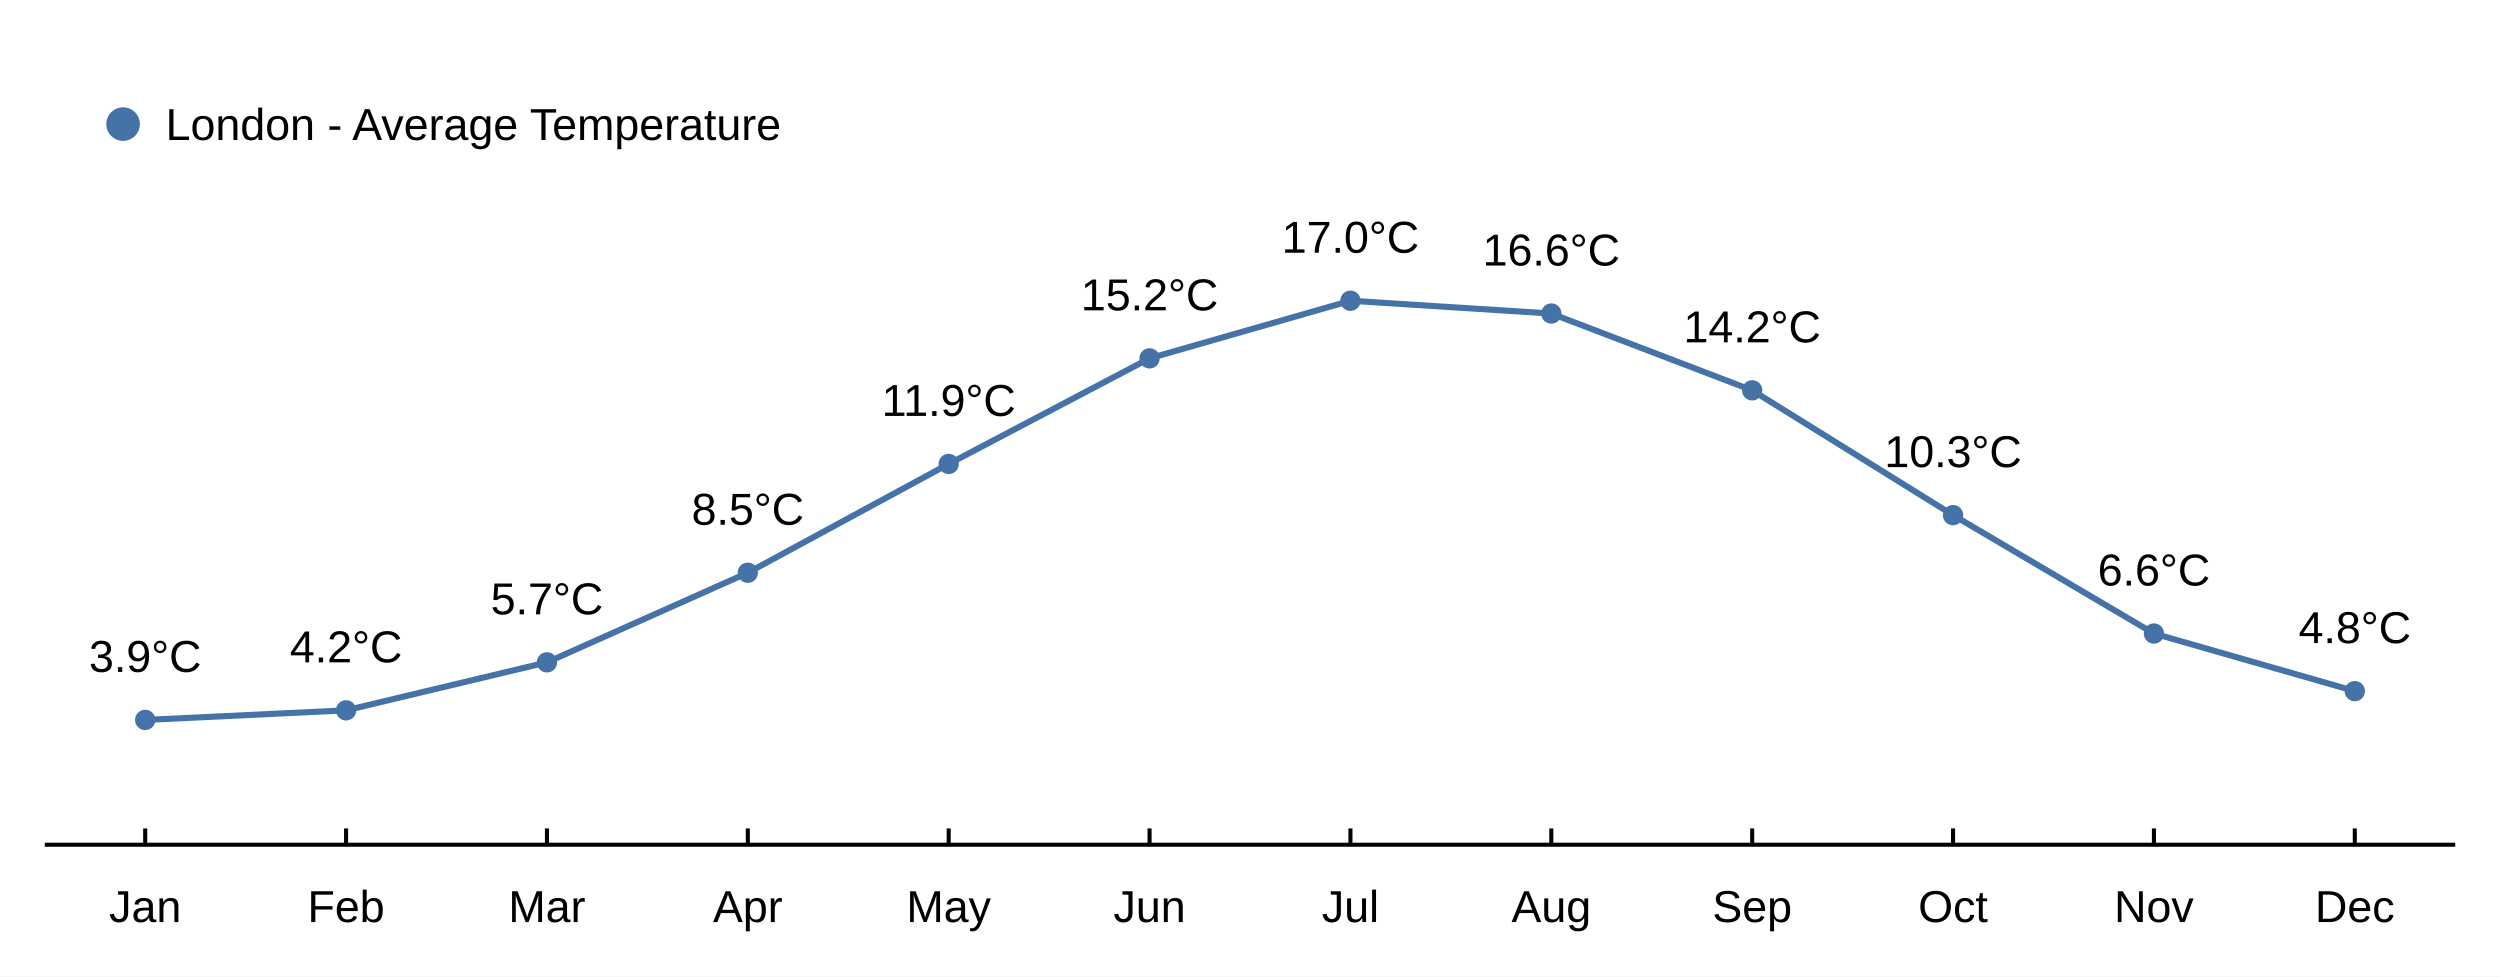
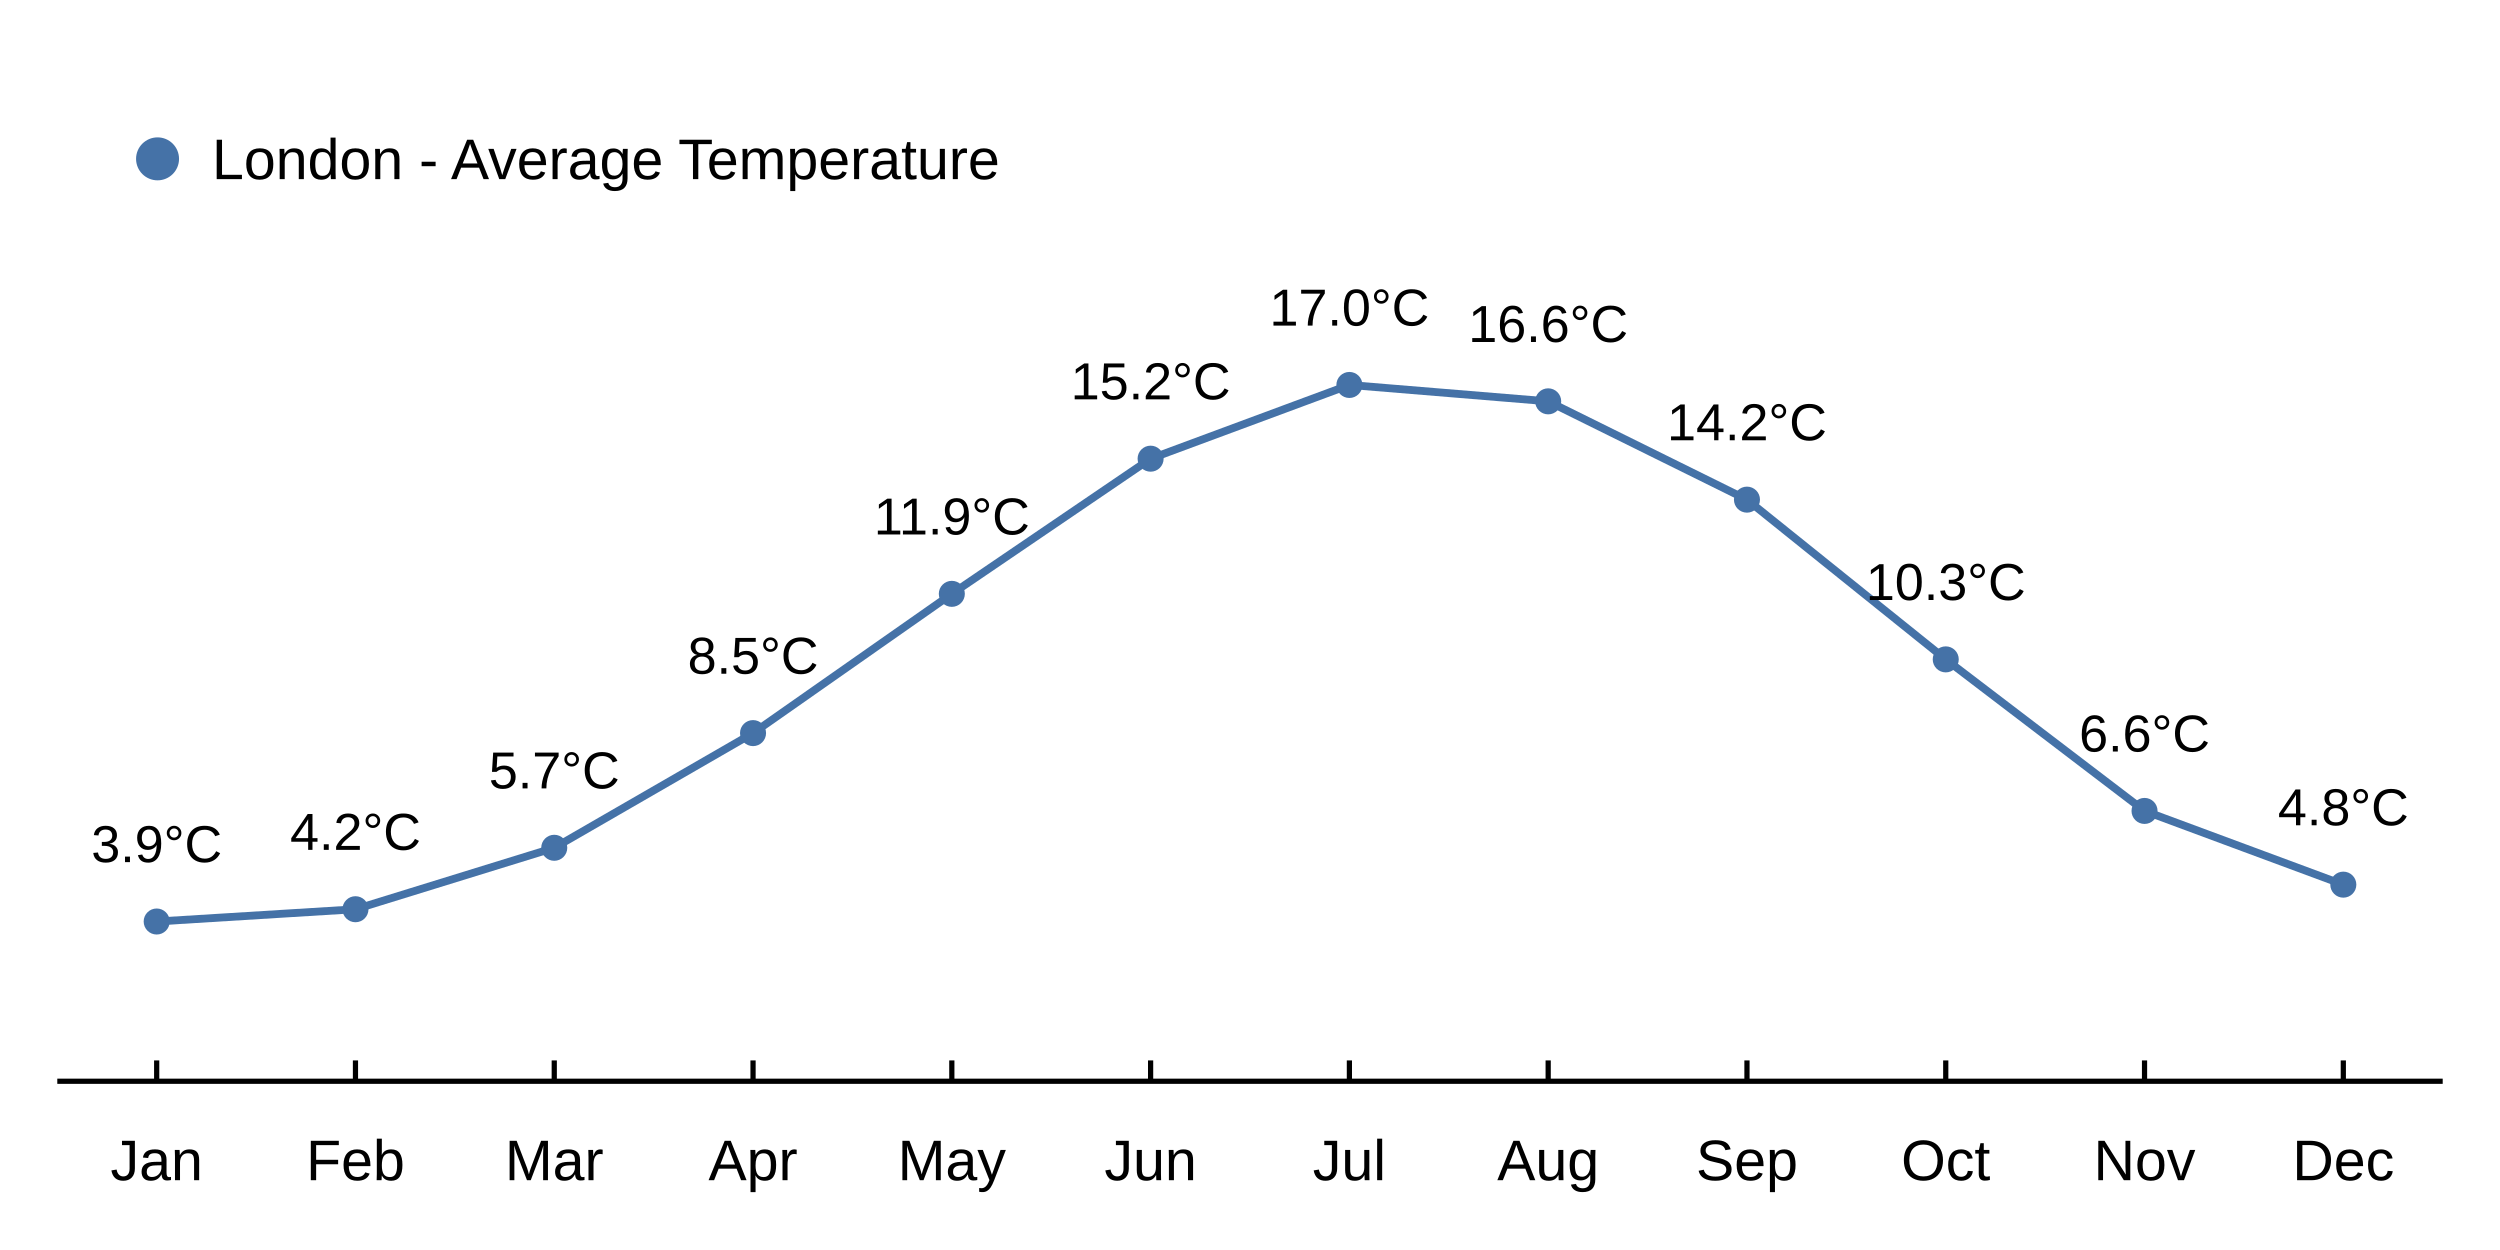
- <svg xmlns="http://www.w3.org/2000/svg" width="2048" height="800">
-   <rect width="2048" height="800" fill="#ffffff" fill-opacity="1" />
-   <path d="M36.667 692 L2011.33 692 " fill="none" stroke-width="3.333" stroke="#000000ff" />
-   <path d="M118.944 692 L118.944 678.667 " fill="none" stroke-width="3.333" stroke="#000000ff" />
-   <path d="M283.5 692 L283.5 678.667 " fill="none" stroke-width="3.333" stroke="#000000ff" />
-   <path d="M448.056 692 L448.056 678.667 " fill="none" stroke-width="3.333" stroke="#000000ff" />
-   <path d="M612.611 692 L612.611 678.667 " fill="none" stroke-width="3.333" stroke="#000000ff" />
-   <path d="M777.167 692 L777.167 678.667 " fill="none" stroke-width="3.333" stroke="#000000ff" />
-   <path d="M941.722 692 L941.722 678.667 " fill="none" stroke-width="3.333" stroke="#000000ff" />
-   <path d="M1106.28 692 L1106.28 678.667 " fill="none" stroke-width="3.333" stroke="#000000ff" />
-   <path d="M1270.83 692 L1270.83 678.667 " fill="none" stroke-width="3.333" stroke="#000000ff" />
-   <path d="M1435.39 692 L1435.39 678.667 " fill="none" stroke-width="3.333" stroke="#000000ff" />
-   <path d="M1599.94 692 L1599.94 678.667 " fill="none" stroke-width="3.333" stroke="#000000ff" />
-   <path d="M1764.5 692 L1764.5 678.667 " fill="none" stroke-width="3.333" stroke="#000000ff" />
-   <path d="M1929.06 692 L1929.06 678.667 " fill="none" stroke-width="3.333" stroke="#000000ff" />
-   <text x="89.382" y="755.333" fill="#000000ff" font-size="36.667" font-family="Arial,Helvetica,'Helvetica Neue',sans-serif" font-weight="500">Jan</text>
-   <text x="251.906" y="755.333" fill="#000000ff" font-size="36.667" font-family="Arial,Helvetica,'Helvetica Neue',sans-serif" font-weight="500">Feb</text>
-   <text x="416.477" y="755.333" fill="#000000ff" font-size="36.667" font-family="Arial,Helvetica,'Helvetica Neue',sans-serif" font-weight="500">Mar</text>
-   <text x="584.08" y="755.333" fill="#000000ff" font-size="36.667" font-family="Arial,Helvetica,'Helvetica Neue',sans-serif" font-weight="500">Apr</text>
-   <text x="742.526" y="755.333" fill="#000000ff" font-size="36.667" font-family="Arial,Helvetica,'Helvetica Neue',sans-serif" font-weight="500">May</text>
-   <text x="912.16" y="755.333" fill="#000000ff" font-size="36.667" font-family="Arial,Helvetica,'Helvetica Neue',sans-serif" font-weight="500">Jun</text>
-   <text x="1082.84" y="755.333" fill="#000000ff" font-size="36.667" font-family="Arial,Helvetica,'Helvetica Neue',sans-serif" font-weight="500">Jul</text>
-   <text x="1238.216" y="755.333" fill="#000000ff" font-size="36.667" font-family="Arial,Helvetica,'Helvetica Neue',sans-serif" font-weight="500">Aug</text>
-   <text x="1402.772" y="755.333" fill="#000000ff" font-size="36.667" font-family="Arial,Helvetica,'Helvetica Neue',sans-serif" font-weight="500">Sep</text>
-   <text x="1571.413" y="755.333" fill="#000000ff" font-size="36.667" font-family="Arial,Helvetica,'Helvetica Neue',sans-serif" font-weight="500">Oct</text>
-   <text x="1731.891" y="755.333" fill="#000000ff" font-size="36.667" font-family="Arial,Helvetica,'Helvetica Neue',sans-serif" font-weight="500">Nov</text>
-   <text x="1896.446" y="755.333" fill="#000000ff" font-size="36.667" font-family="Arial,Helvetica,'Helvetica Neue',sans-serif" font-weight="500">Dec</text>
-   <path d="M118.944 589.768 L283.5 581.904 L448.056 542.584 L612.611 469.187 L777.167 380.061 L941.722 293.557 L1106.28 246.373 L1270.83 256.859 L1435.39 319.771 L1599.94 422.003 L1764.5 518.992 L1929.06 566.176 " fill="none" stroke-width="5" stroke="#4572a7ff" />
-   <path d="M118.944 598.101 C114.342 598.101 110.611 594.37 110.611 589.768 C110.611 585.166 114.342 581.435 118.944 581.435 C123.547 581.435 127.278 585.166 127.278 589.768 C127.278 594.37 123.547 598.101 118.944 598.101 Z" fill="#4572a7" fill-opacity="1" />
-   <path d="M283.5 590.237 C278.898 590.237 275.167 586.506 275.167 581.904 C275.167 577.302 278.898 573.571 283.5 573.571 C288.102 573.571 291.833 577.302 291.833 581.904 C291.833 586.506 288.102 590.237 283.5 590.237 Z" fill="#4572a7" fill-opacity="1" />
-   <path d="M448.056 550.917 C443.453 550.917 439.722 547.186 439.722 542.584 C439.722 537.982 443.453 534.251 448.056 534.251 C452.658 534.251 456.389 537.982 456.389 542.584 C456.389 547.186 452.658 550.917 448.056 550.917 Z" fill="#4572a7" fill-opacity="1" />
-   <path d="M612.611 477.52 C608.009 477.52 604.278 473.789 604.278 469.187 C604.278 464.584 608.009 460.853 612.611 460.853 C617.213 460.853 620.944 464.584 620.944 469.187 C620.944 473.789 617.213 477.52 612.611 477.52 Z" fill="#4572a7" fill-opacity="1" />
-   <path d="M777.167 388.395 C772.564 388.395 768.833 384.664 768.833 380.061 C768.833 375.459 772.564 371.728 777.167 371.728 C781.769 371.728 785.5 375.459 785.5 380.061 C785.5 384.664 781.769 388.395 777.167 388.395 Z" fill="#4572a7" fill-opacity="1" />
-   <path d="M941.722 301.891 C937.12 301.891 933.389 298.16 933.389 293.557 C933.389 288.955 937.12 285.224 941.722 285.224 C946.325 285.224 950.056 288.955 950.056 293.557 C950.056 298.16 946.325 301.891 941.722 301.891 Z" fill="#4572a7" fill-opacity="1" />
-   <path d="M1106.28 254.707 C1101.68 254.707 1097.94 250.976 1097.94 246.373 C1097.94 241.771 1101.68 238.04 1106.28 238.04 C1110.88 238.04 1114.61 241.771 1114.61 246.373 C1114.61 250.976 1110.88 254.707 1106.28 254.707 Z" fill="#4572a7" fill-opacity="1" />
-   <path d="M1270.83 265.192 C1266.23 265.192 1262.5 261.461 1262.5 256.859 C1262.5 252.256 1266.23 248.525 1270.83 248.525 C1275.44 248.525 1279.17 252.256 1279.17 256.859 C1279.17 261.461 1275.44 265.192 1270.83 265.192 Z" fill="#4572a7" fill-opacity="1" />
-   <path d="M1435.39 328.104 C1430.79 328.104 1427.06 324.373 1427.06 319.771 C1427.06 315.168 1430.79 311.437 1435.39 311.437 C1439.99 311.437 1443.72 315.168 1443.72 319.771 C1443.72 324.373 1439.99 328.104 1435.39 328.104 Z" fill="#4572a7" fill-opacity="1" />
-   <path d="M1599.94 430.336 C1595.34 430.336 1591.61 426.605 1591.61 422.003 C1591.61 417.4 1595.34 413.669 1599.94 413.669 C1604.55 413.669 1608.28 417.4 1608.28 422.003 C1608.28 426.605 1604.55 430.336 1599.94 430.336 Z" fill="#4572a7" fill-opacity="1" />
-   <path d="M1764.5 527.325 C1759.9 527.325 1756.17 523.594 1756.17 518.992 C1756.17 514.39 1759.9 510.659 1764.5 510.659 C1769.1 510.659 1772.83 514.39 1772.83 518.992 C1772.83 523.594 1769.1 527.325 1764.5 527.325 Z" fill="#4572a7" fill-opacity="1" />
-   <path d="M1929.06 574.509 C1924.45 574.509 1920.72 570.778 1920.72 566.176 C1920.72 561.574 1924.45 557.843 1929.06 557.843 C1933.66 557.843 1937.39 561.574 1937.39 566.176 C1937.39 570.778 1933.66 574.509 1929.06 574.509 Z" fill="#4572a7" fill-opacity="1" />
-   <text x="72.882" y="550.435" fill="#000000ff" font-size="36.667" font-family="Arial,Helvetica,'Helvetica Neue',sans-serif" font-weight="500">3.9°C</text>
-   <text x="237.438" y="542.571" fill="#000000ff" font-size="36.667" font-family="Arial,Helvetica,'Helvetica Neue',sans-serif" font-weight="500">4.2°C</text>
-   <text x="401.993" y="503.251" fill="#000000ff" font-size="36.667" font-family="Arial,Helvetica,'Helvetica Neue',sans-serif" font-weight="500">5.7°C</text>
-   <text x="566.549" y="429.853" fill="#000000ff" font-size="36.667" font-family="Arial,Helvetica,'Helvetica Neue',sans-serif" font-weight="500">8.5°C</text>
-   <text x="722.268" y="340.728" fill="#000000ff" font-size="36.667" font-family="Arial,Helvetica,'Helvetica Neue',sans-serif" font-weight="500">11.9°C</text>
-   <text x="885.464" y="254.224" fill="#000000ff" font-size="36.667" font-family="Arial,Helvetica,'Helvetica Neue',sans-serif" font-weight="500">15.2°C</text>
-   <text x="1050.02" y="207.04" fill="#000000ff" font-size="36.667" font-family="Arial,Helvetica,'Helvetica Neue',sans-serif" font-weight="500">17.0°C</text>
-   <text x="1214.576" y="217.525" fill="#000000ff" font-size="36.667" font-family="Arial,Helvetica,'Helvetica Neue',sans-serif" font-weight="500">16.6°C</text>
-   <text x="1379.131" y="280.437" fill="#000000ff" font-size="36.667" font-family="Arial,Helvetica,'Helvetica Neue',sans-serif" font-weight="500">14.2°C</text>
-   <text x="1543.687" y="382.669" fill="#000000ff" font-size="36.667" font-family="Arial,Helvetica,'Helvetica Neue',sans-serif" font-weight="500">10.3°C</text>
-   <text x="1718.438" y="479.659" fill="#000000ff" font-size="36.667" font-family="Arial,Helvetica,'Helvetica Neue',sans-serif" font-weight="500">6.6°C</text>
-   <text x="1882.993" y="526.843" fill="#000000ff" font-size="36.667" font-family="Arial,Helvetica,'Helvetica Neue',sans-serif" font-weight="500">4.8°C</text>
+ <svg xmlns="http://www.w3.org/2000/svg" width="1600" height="800">
+   <rect width="1600" height="800" fill="#ffffff" fill-opacity="1" />
+   <path d="M36.667 692 L1563.33 692 " fill="none" stroke-width="3.333" stroke="#000000ff" />
+   <path d="M100.278 692 L100.278 678.667 " fill="none" stroke-width="3.333" stroke="#000000ff" />
+   <path d="M227.5 692 L227.5 678.667 " fill="none" stroke-width="3.333" stroke="#000000ff" />
+   <path d="M354.722 692 L354.722 678.667 " fill="none" stroke-width="3.333" stroke="#000000ff" />
+   <path d="M481.944 692 L481.944 678.667 " fill="none" stroke-width="3.333" stroke="#000000ff" />
+   <path d="M609.167 692 L609.167 678.667 " fill="none" stroke-width="3.333" stroke="#000000ff" />
+   <path d="M736.389 692 L736.389 678.667 " fill="none" stroke-width="3.333" stroke="#000000ff" />
+   <path d="M863.611 692 L863.611 678.667 " fill="none" stroke-width="3.333" stroke="#000000ff" />
+   <path d="M990.833 692 L990.833 678.667 " fill="none" stroke-width="3.333" stroke="#000000ff" />
+   <path d="M1118.06 692 L1118.06 678.667 " fill="none" stroke-width="3.333" stroke="#000000ff" />
+   <path d="M1245.28 692 L1245.28 678.667 " fill="none" stroke-width="3.333" stroke="#000000ff" />
+   <path d="M1372.5 692 L1372.5 678.667 " fill="none" stroke-width="3.333" stroke="#000000ff" />
+   <path d="M1499.72 692 L1499.72 678.667 " fill="none" stroke-width="3.333" stroke="#000000ff" />
+   <text x="70.715" y="755.333" fill="#000000ff" font-size="36.667" font-family="Arial,Helvetica,'Helvetica Neue',sans-serif" font-weight="500">Jan</text>
+   <text x="195.906" y="755.333" fill="#000000ff" font-size="36.667" font-family="Arial,Helvetica,'Helvetica Neue',sans-serif" font-weight="500">Feb</text>
+   <text x="323.144" y="755.333" fill="#000000ff" font-size="36.667" font-family="Arial,Helvetica,'Helvetica Neue',sans-serif" font-weight="500">Mar</text>
+   <text x="453.413" y="755.333" fill="#000000ff" font-size="36.667" font-family="Arial,Helvetica,'Helvetica Neue',sans-serif" font-weight="500">Apr</text>
+   <text x="574.526" y="755.333" fill="#000000ff" font-size="36.667" font-family="Arial,Helvetica,'Helvetica Neue',sans-serif" font-weight="500">May</text>
+   <text x="706.826" y="755.333" fill="#000000ff" font-size="36.667" font-family="Arial,Helvetica,'Helvetica Neue',sans-serif" font-weight="500">Jun</text>
+   <text x="840.174" y="755.333" fill="#000000ff" font-size="36.667" font-family="Arial,Helvetica,'Helvetica Neue',sans-serif" font-weight="500">Jul</text>
+   <text x="958.216" y="755.333" fill="#000000ff" font-size="36.667" font-family="Arial,Helvetica,'Helvetica Neue',sans-serif" font-weight="500">Aug</text>
+   <text x="1085.438" y="755.333" fill="#000000ff" font-size="36.667" font-family="Arial,Helvetica,'Helvetica Neue',sans-serif" font-weight="500">Sep</text>
+   <text x="1216.747" y="755.333" fill="#000000ff" font-size="36.667" font-family="Arial,Helvetica,'Helvetica Neue',sans-serif" font-weight="500">Oct</text>
+   <text x="1339.891" y="755.333" fill="#000000ff" font-size="36.667" font-family="Arial,Helvetica,'Helvetica Neue',sans-serif" font-weight="500">Nov</text>
+   <text x="1467.113" y="755.333" fill="#000000ff" font-size="36.667" font-family="Arial,Helvetica,'Helvetica Neue',sans-serif" font-weight="500">Dec</text>
+   <path d="M100.278 589.768 L227.5 581.904 L354.722 542.584 L481.944 469.187 L609.167 380.061 L736.389 293.557 L863.611 246.373 L990.833 256.859 L1118.06 319.771 L1245.28 422.003 L1372.5 518.992 L1499.72 566.176 " fill="none" stroke-width="5" stroke="#4572a7ff" />
+   <path d="M100.278 598.101 C95.675 598.101 91.944 594.37 91.944 589.768 C91.944 585.166 95.675 581.435 100.278 581.435 C104.88 581.435 108.611 585.166 108.611 589.768 C108.611 594.37 104.88 598.101 100.278 598.101 Z" fill="#4572a7" fill-opacity="1" />
+   <path d="M227.5 590.237 C222.898 590.237 219.167 586.506 219.167 581.904 C219.167 577.302 222.898 573.571 227.5 573.571 C232.102 573.571 235.833 577.302 235.833 581.904 C235.833 586.506 232.102 590.237 227.5 590.237 Z" fill="#4572a7" fill-opacity="1" />
+   <path d="M354.722 550.917 C350.12 550.917 346.389 547.186 346.389 542.584 C346.389 537.982 350.12 534.251 354.722 534.251 C359.325 534.251 363.056 537.982 363.056 542.584 C363.056 547.186 359.325 550.917 354.722 550.917 Z" fill="#4572a7" fill-opacity="1" />
+   <path d="M481.944 477.52 C477.342 477.52 473.611 473.789 473.611 469.187 C473.611 464.584 477.342 460.853 481.944 460.853 C486.547 460.853 490.278 464.584 490.278 469.187 C490.278 473.789 486.547 477.52 481.944 477.52 Z" fill="#4572a7" fill-opacity="1" />
+   <path d="M609.167 388.395 C604.564 388.395 600.833 384.664 600.833 380.061 C600.833 375.459 604.564 371.728 609.167 371.728 C613.769 371.728 617.5 375.459 617.5 380.061 C617.5 384.664 613.769 388.395 609.167 388.395 Z" fill="#4572a7" fill-opacity="1" />
+   <path d="M736.389 301.891 C731.787 301.891 728.056 298.16 728.056 293.557 C728.056 288.955 731.787 285.224 736.389 285.224 C740.991 285.224 744.722 288.955 744.722 293.557 C744.722 298.16 740.991 301.891 736.389 301.891 Z" fill="#4572a7" fill-opacity="1" />
+   <path d="M863.611 254.707 C859.009 254.707 855.278 250.976 855.278 246.373 C855.278 241.771 859.009 238.04 863.611 238.04 C868.213 238.04 871.944 241.771 871.944 246.373 C871.944 250.976 868.213 254.707 863.611 254.707 Z" fill="#4572a7" fill-opacity="1" />
+   <path d="M990.833 265.192 C986.231 265.192 982.5 261.461 982.5 256.859 C982.5 252.256 986.231 248.525 990.833 248.525 C995.436 248.525 999.167 252.256 999.167 256.859 C999.167 261.461 995.436 265.192 990.833 265.192 Z" fill="#4572a7" fill-opacity="1" />
+   <path d="M1118.06 328.104 C1113.45 328.104 1109.72 324.373 1109.72 319.771 C1109.72 315.168 1113.45 311.437 1118.06 311.437 C1122.66 311.437 1126.39 315.168 1126.39 319.771 C1126.39 324.373 1122.66 328.104 1118.06 328.104 Z" fill="#4572a7" fill-opacity="1" />
+   <path d="M1245.28 430.336 C1240.68 430.336 1236.94 426.605 1236.94 422.003 C1236.94 417.4 1240.68 413.669 1245.28 413.669 C1249.88 413.669 1253.61 417.4 1253.61 422.003 C1253.61 426.605 1249.88 430.336 1245.28 430.336 Z" fill="#4572a7" fill-opacity="1" />
+   <path d="M1372.5 527.325 C1367.9 527.325 1364.17 523.594 1364.17 518.992 C1364.17 514.39 1367.9 510.659 1372.5 510.659 C1377.1 510.659 1380.83 514.39 1380.83 518.992 C1380.83 523.594 1377.1 527.325 1372.5 527.325 Z" fill="#4572a7" fill-opacity="1" />
+   <path d="M1499.72 574.509 C1495.12 574.509 1491.39 570.778 1491.39 566.176 C1491.39 561.574 1495.12 557.843 1499.72 557.843 C1504.32 557.843 1508.06 561.574 1508.06 566.176 C1508.06 570.778 1504.32 574.509 1499.72 574.509 Z" fill="#4572a7" fill-opacity="1" />
+   <text x="58.418" y="551.768" fill="#000000ff" font-size="33.333" font-family="Arial,Helvetica,'Helvetica Neue',sans-serif" font-weight="500">3.9°C</text>
+   <text x="185.641" y="543.904" fill="#000000ff" font-size="33.333" font-family="Arial,Helvetica,'Helvetica Neue',sans-serif" font-weight="500">4.2°C</text>
+   <text x="312.863" y="504.584" fill="#000000ff" font-size="33.333" font-family="Arial,Helvetica,'Helvetica Neue',sans-serif" font-weight="500">5.7°C</text>
+   <text x="440.085" y="431.187" fill="#000000ff" font-size="33.333" font-family="Arial,Helvetica,'Helvetica Neue',sans-serif" font-weight="500">8.5°C</text>
+   <text x="559.276" y="342.061" fill="#000000ff" font-size="33.333" font-family="Arial,Helvetica,'Helvetica Neue',sans-serif" font-weight="500">11.9°C</text>
+   <text x="685.264" y="255.557" fill="#000000ff" font-size="33.333" font-family="Arial,Helvetica,'Helvetica Neue',sans-serif" font-weight="500">15.2°C</text>
+   <text x="812.486" y="208.373" fill="#000000ff" font-size="33.333" font-family="Arial,Helvetica,'Helvetica Neue',sans-serif" font-weight="500">17.0°C</text>
+   <text x="939.708" y="218.859" fill="#000000ff" font-size="33.333" font-family="Arial,Helvetica,'Helvetica Neue',sans-serif" font-weight="500">16.6°C</text>
+   <text x="1066.931" y="281.771" fill="#000000ff" font-size="33.333" font-family="Arial,Helvetica,'Helvetica Neue',sans-serif" font-weight="500">14.2°C</text>
+   <text x="1194.153" y="384.003" fill="#000000ff" font-size="33.333" font-family="Arial,Helvetica,'Helvetica Neue',sans-serif" font-weight="500">10.3°C</text>
+   <text x="1330.641" y="480.992" fill="#000000ff" font-size="33.333" font-family="Arial,Helvetica,'Helvetica Neue',sans-serif" font-weight="500">6.6°C</text>
+   <text x="1457.863" y="528.176" fill="#000000ff" font-size="33.333" font-family="Arial,Helvetica,'Helvetica Neue',sans-serif" font-weight="500">4.8°C</text>
  <text x="135.667" y="114.667" fill="#000000ff" font-size="36.667" font-family="Arial,Helvetica,'Helvetica Neue',sans-serif" font-weight="500">London - Average Temperature</text>
  <path d="M100.833 115.417 C93.239 115.417 87.083 109.261 87.083 101.667 C87.083 94.073 93.239 87.917 100.833 87.917 C108.427 87.917 114.583 94.073 114.583 101.667 C114.583 109.261 108.427 115.417 100.833 115.417 Z" fill="#4572a7" fill-opacity="1" />
</svg>
